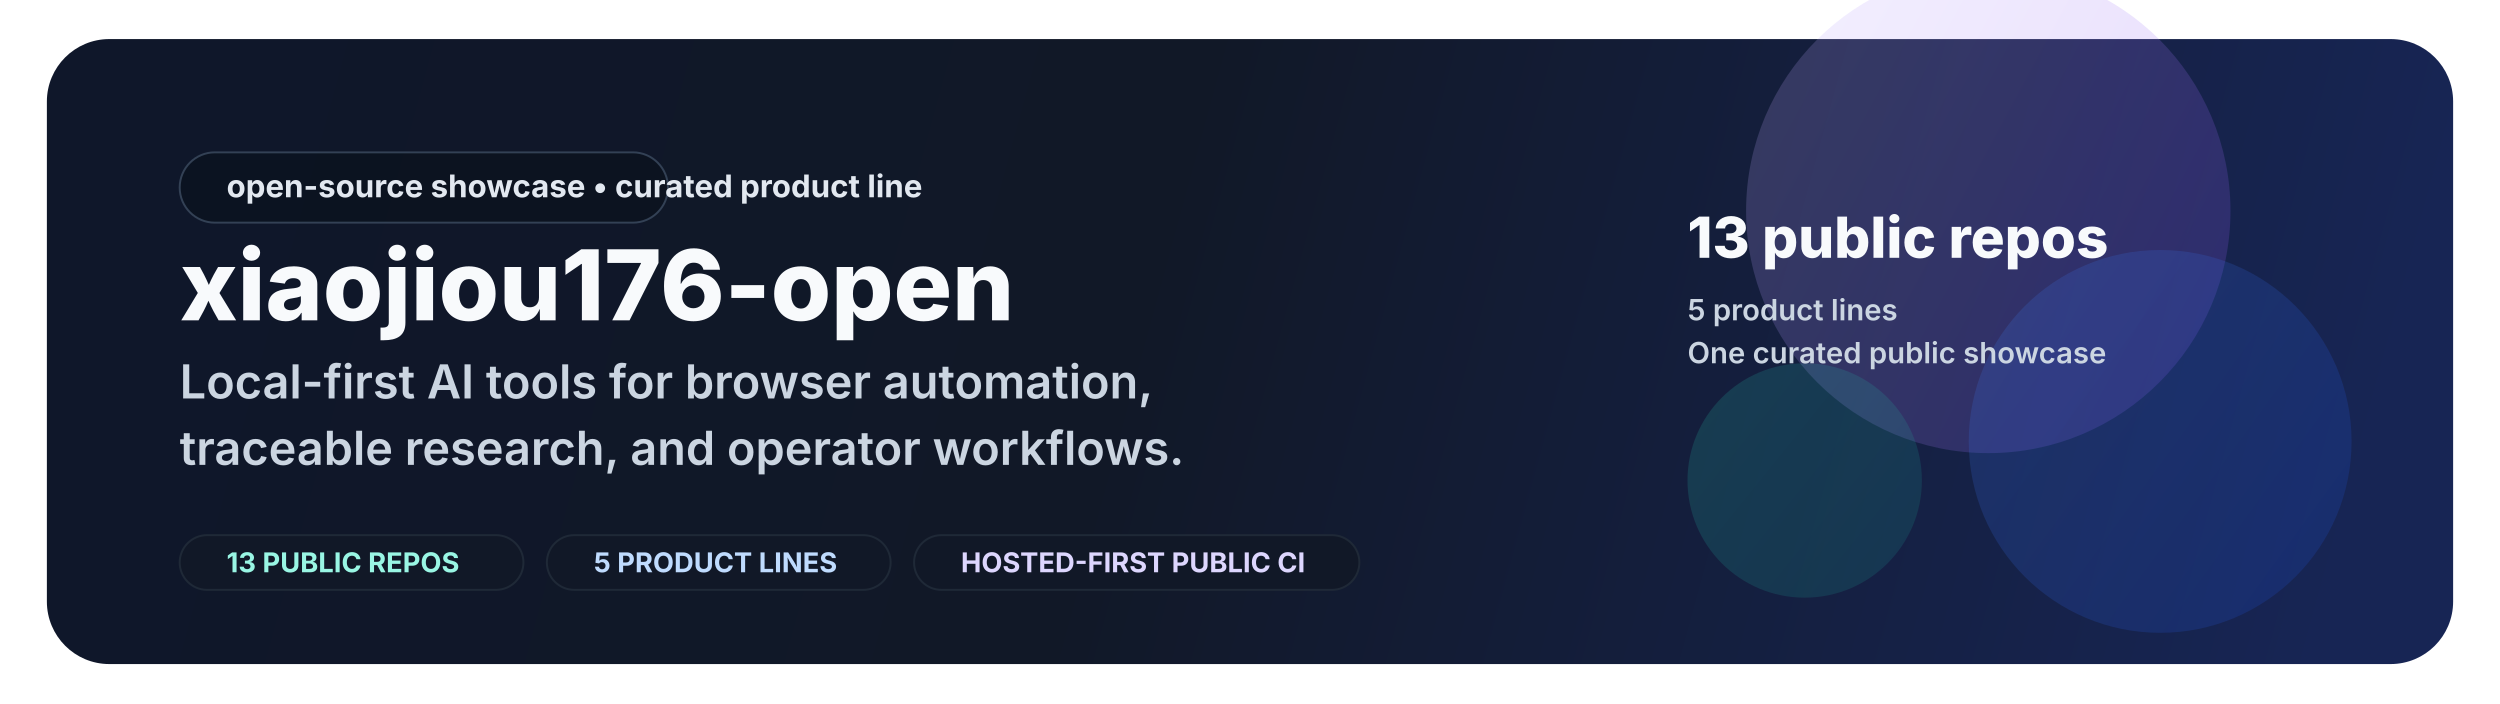
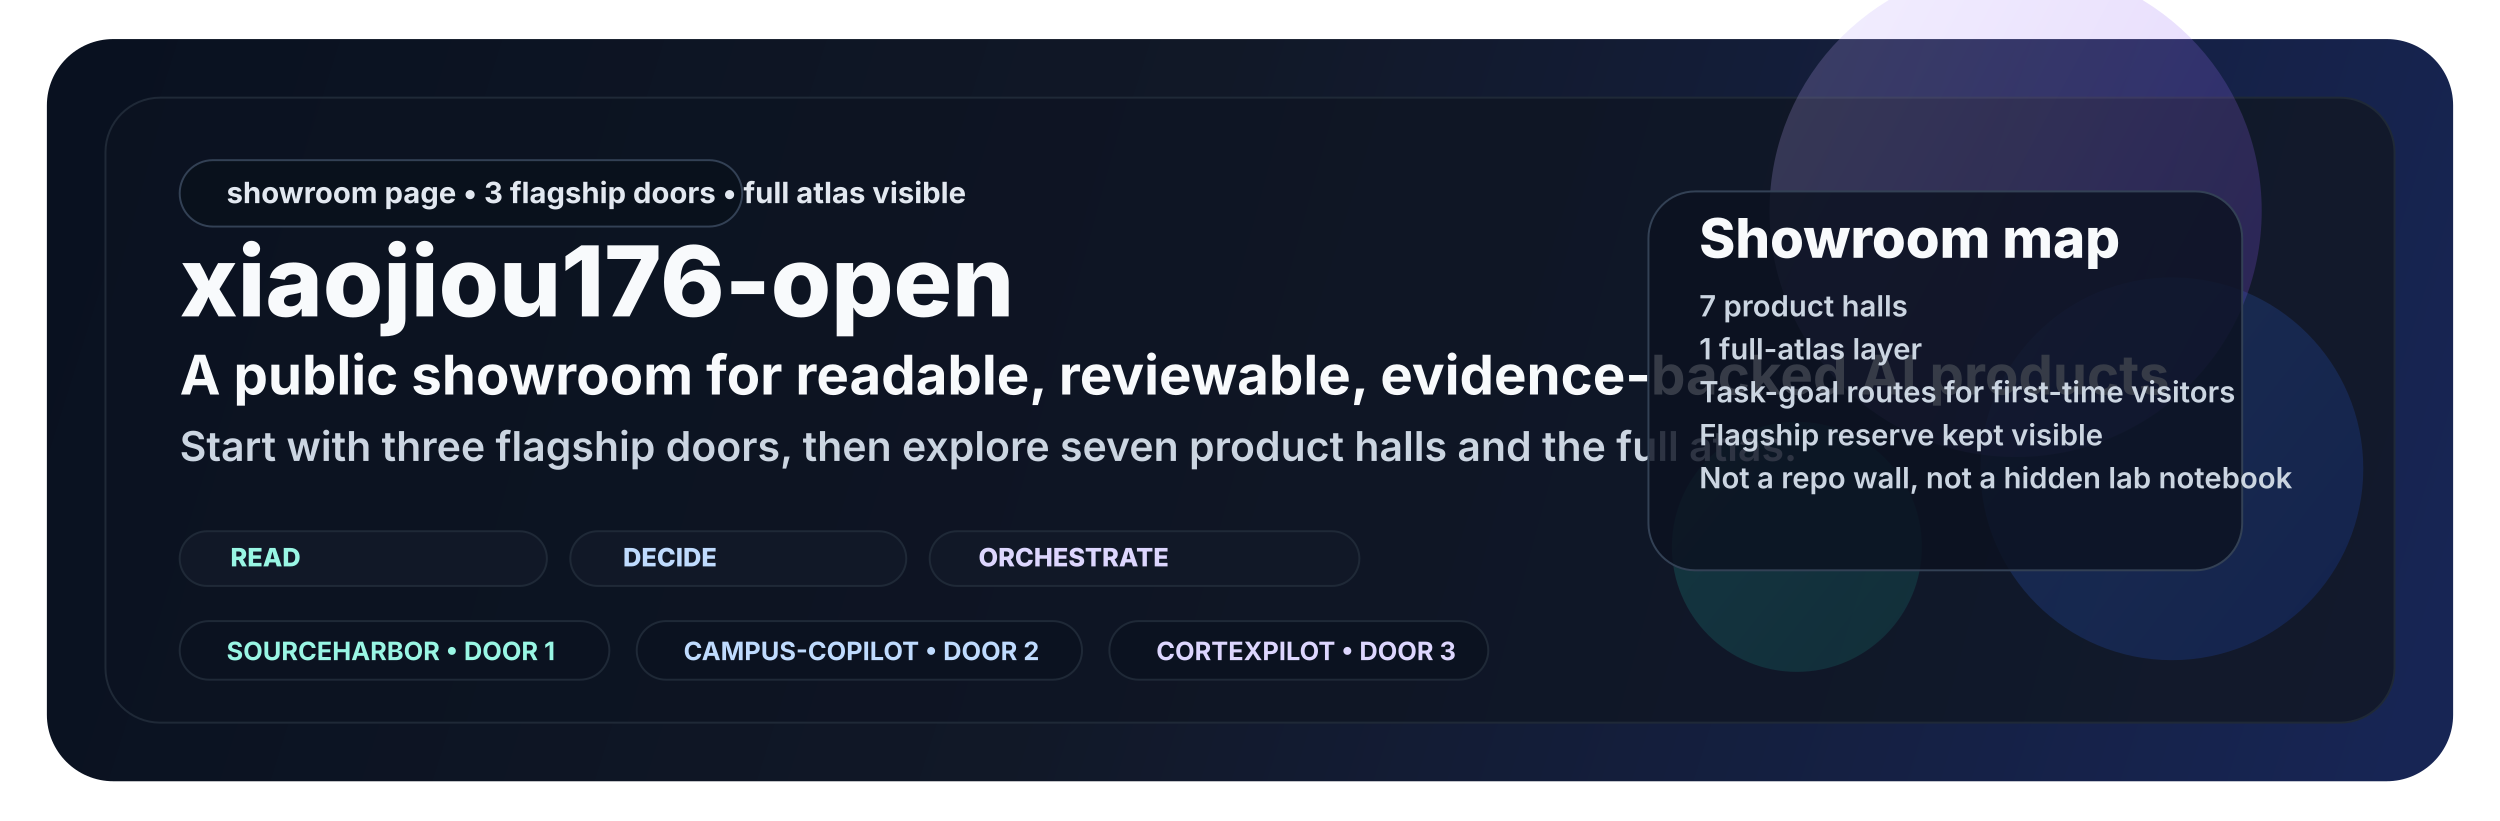
- <svg xmlns="http://www.w3.org/2000/svg" width="1280" height="360" viewBox="0 0 1280 360" fill="none" role="img" aria-labelledby="title desc">
+ <svg xmlns="http://www.w3.org/2000/svg" width="1280" height="420" viewBox="0 0 1280 420" fill="none" role="img" aria-labelledby="title desc">
  <defs>
-     <linearGradient id="bg" x1="86" y1="34" x2="1186" y2="334" gradientUnits="userSpaceOnUse">
-       <stop stop-color="#0F172A" />
+     <linearGradient id="bg" x1="48" y1="26" x2="1224" y2="394" gradientUnits="userSpaceOnUse">
+       <stop stop-color="#091120" />
      <stop offset="0.45" stop-color="#111827" />
      <stop offset="1" stop-color="#172554" />
    </linearGradient>
-     <linearGradient id="teal" x1="918" y1="54" x2="1168" y2="256" gradientUnits="userSpaceOnUse">
+     <linearGradient id="panel" x1="70" y1="54" x2="1212" y2="366" gradientUnits="userSpaceOnUse">
+       <stop stop-color="#0B1220" stop-opacity="0.92" />
+       <stop offset="1" stop-color="#111827" stop-opacity="0.88" />
+     </linearGradient>
+     <linearGradient id="teal" x1="922" y1="64" x2="1164" y2="258" gradientUnits="userSpaceOnUse">
      <stop stop-color="#2DD4BF" />
      <stop offset="1" stop-color="#0F766E" />
    </linearGradient>
-     <linearGradient id="blue" x1="820" y1="40" x2="1182" y2="304" gradientUnits="userSpaceOnUse">
+     <linearGradient id="blue" x1="842" y1="40" x2="1198" y2="320" gradientUnits="userSpaceOnUse">
      <stop stop-color="#60A5FA" />
      <stop offset="1" stop-color="#1D4ED8" />
    </linearGradient>
-     <linearGradient id="violet" x1="872" y1="24" x2="1214" y2="208" gradientUnits="userSpaceOnUse">
+     <linearGradient id="violet" x1="900" y1="22" x2="1212" y2="190" gradientUnits="userSpaceOnUse">
      <stop stop-color="#C4B5FD" />
      <stop offset="1" stop-color="#7C3AED" />
    </linearGradient>
  </defs>
-   <rect x="24" y="20" width="1232" height="320" rx="32" fill="url(#bg)" />
-   <circle cx="1018" cy="108" r="124" fill="url(#violet)" fill-opacity="0.2" />
-   <circle cx="1106" cy="226" r="98" fill="url(#blue)" fill-opacity="0.2" />
-   <circle cx="924" cy="246" r="60" fill="url(#teal)" fill-opacity="0.18" />
-   <rect x="92" y="78" width="250" height="36" rx="18" fill="#0B1220" fill-opacity="0.84" stroke="#334155" />
-   <text x="116" y="101" fill="#E2E8F0" font-family="ui-sans-serif, -apple-system, BlinkMacSystemFont, 'Segoe UI', sans-serif" font-size="16" font-weight="700">open-source showcase • curated product line</text>
-   <text x="92" y="164" fill="#F8FAFC" font-family="ui-sans-serif, -apple-system, BlinkMacSystemFont, 'Segoe UI', sans-serif" font-size="50" font-weight="800">xiaojiou176-open</text>
-   <text x="92" y="204" fill="#CBD5E1" font-family="ui-sans-serif, -apple-system, BlinkMacSystemFont, 'Segoe UI', sans-serif" font-size="24" font-weight="600">Local-first AI tools for browser automation,</text>
-   <text x="92" y="238" fill="#CBD5E1" font-family="ui-sans-serif, -apple-system, BlinkMacSystemFont, 'Segoe UI', sans-serif" font-size="24" font-weight="600">traceable research, and operator workflows.</text>
-   <rect x="92" y="274" width="176" height="28" rx="14" fill="#111827" stroke="#1F2937" />
-   <rect x="280" y="274" width="176" height="28" rx="14" fill="#111827" stroke="#1F2937" />
-   <rect x="468" y="274" width="228" height="28" rx="14" fill="#111827" stroke="#1F2937" />
-   <text x="116" y="293" fill="#99F6E4" font-family="ui-sans-serif, -apple-system, BlinkMacSystemFont, 'Segoe UI', sans-serif" font-size="14" font-weight="700">13 PUBLIC REPOS</text>
-   <text x="304" y="293" fill="#BFDBFE" font-family="ui-sans-serif, -apple-system, BlinkMacSystemFont, 'Segoe UI', sans-serif" font-size="14" font-weight="700">5 PRODUCT LINES</text>
-   <text x="492" y="293" fill="#DDD6FE" font-family="ui-sans-serif, -apple-system, BlinkMacSystemFont, 'Segoe UI', sans-serif" font-size="14" font-weight="700">HOSTED-FIRST PUBLIC CI</text>
-   <text x="864" y="132" fill="#F8FAFC" font-family="ui-sans-serif, -apple-system, BlinkMacSystemFont, 'Segoe UI', sans-serif" font-size="29" font-weight="800">13 public repos</text>
-   <text x="864" y="164" fill="#CBD5E1" font-family="ui-sans-serif, -apple-system, BlinkMacSystemFont, 'Segoe UI', sans-serif" font-size="15" font-weight="600">5 product lines</text>
-   <text x="864" y="186" fill="#CBD5E1" font-family="ui-sans-serif, -apple-system, BlinkMacSystemFont, 'Segoe UI', sans-serif" font-size="15" font-weight="600">One curated public showcase</text>
+   <rect x="24" y="20" width="1232" height="380" rx="34" fill="url(#bg)" />
+   <rect x="54" y="50" width="1172" height="320" rx="28" fill="url(#panel)" stroke="#1F2937" />
+   <circle cx="1032" cy="108" r="126" fill="url(#violet)" fill-opacity="0.22" />
+   <circle cx="1112" cy="240" r="98" fill="url(#blue)" fill-opacity="0.20" />
+   <circle cx="920" cy="280" r="64" fill="url(#teal)" fill-opacity="0.18" />
+   <rect x="92" y="82" width="288" height="34" rx="17" fill="#09111C" stroke="#334155" />
+   <text x="116" y="104" fill="#E2E8F0" font-family="ui-sans-serif, -apple-system, BlinkMacSystemFont, 'Segoe UI', sans-serif" font-size="15" font-weight="700">showroom page • 3 flagship doors • full atlas visible</text>
+   <text x="92" y="162" fill="#F8FAFC" font-family="ui-sans-serif, -apple-system, BlinkMacSystemFont, 'Segoe UI', sans-serif" font-size="50" font-weight="800">xiaojiou176-open</text>
+   <text x="92" y="202" fill="#F8FAFC" font-family="ui-sans-serif, -apple-system, BlinkMacSystemFont, 'Segoe UI', sans-serif" font-size="28" font-weight="700">A public showroom for readable, reviewable, evidence-backed AI products</text>
+   <text x="92" y="236" fill="#CBD5E1" font-family="ui-sans-serif, -apple-system, BlinkMacSystemFont, 'Segoe UI', sans-serif" font-size="21" font-weight="600">Start with three flagship doors, then explore seven product halls and the full atlas.</text>
+   <rect x="92" y="272" width="188" height="28" rx="14" fill="#111827" stroke="#1F2937" />
+   <rect x="292" y="272" width="172" height="28" rx="14" fill="#111827" stroke="#1F2937" />
+   <rect x="476" y="272" width="220" height="28" rx="14" fill="#111827" stroke="#1F2937" />
+   <text x="118" y="290" fill="#99F6E4" font-family="ui-sans-serif, -apple-system, BlinkMacSystemFont, 'Segoe UI', sans-serif" font-size="13" font-weight="800">READ</text>
+   <text x="319" y="290" fill="#BFDBFE" font-family="ui-sans-serif, -apple-system, BlinkMacSystemFont, 'Segoe UI', sans-serif" font-size="13" font-weight="800">DECIDE</text>
+   <text x="501" y="290" fill="#DDD6FE" font-family="ui-sans-serif, -apple-system, BlinkMacSystemFont, 'Segoe UI', sans-serif" font-size="13" font-weight="800">ORCHESTRATE</text>
+   <rect x="92" y="318" width="220" height="30" rx="15" fill="#0B1220" stroke="#1F2937" />
+   <rect x="326" y="318" width="228" height="30" rx="15" fill="#0B1220" stroke="#1F2937" />
+   <rect x="568" y="318" width="194" height="30" rx="15" fill="#0B1220" stroke="#1F2937" />
+   <text x="116" y="338" fill="#99F6E4" font-family="ui-sans-serif, -apple-system, BlinkMacSystemFont, 'Segoe UI', sans-serif" font-size="13" font-weight="700">SOURCEHARBOR • DOOR 1</text>
+   <text x="350" y="338" fill="#BFDBFE" font-family="ui-sans-serif, -apple-system, BlinkMacSystemFont, 'Segoe UI', sans-serif" font-size="13" font-weight="700">CAMPUS-COPILOT • DOOR 2</text>
+   <text x="592" y="338" fill="#DDD6FE" font-family="ui-sans-serif, -apple-system, BlinkMacSystemFont, 'Segoe UI', sans-serif" font-size="13" font-weight="700">CORTEXPILOT • DOOR 3</text>
+   <rect x="844" y="98" width="304" height="194" rx="24" fill="#0B1220" fill-opacity="0.82" stroke="#334155" />
+   <text x="870" y="132" fill="#F8FAFC" font-family="ui-sans-serif, -apple-system, BlinkMacSystemFont, 'Segoe UI', sans-serif" font-size="28" font-weight="800">Showroom map</text>
+   <text x="870" y="162" fill="#CBD5E1" font-family="ui-sans-serif, -apple-system, BlinkMacSystemFont, 'Segoe UI', sans-serif" font-size="15" font-weight="600">7 product halls</text>
+   <text x="870" y="184" fill="#CBD5E1" font-family="ui-sans-serif, -apple-system, BlinkMacSystemFont, 'Segoe UI', sans-serif" font-size="15" font-weight="600">1 full-atlas layer</text>
+   <text x="870" y="206" fill="#CBD5E1" font-family="ui-sans-serif, -apple-system, BlinkMacSystemFont, 'Segoe UI', sans-serif" font-size="15" font-weight="600">Task-goal routes for first-time visitors</text>
+   <text x="870" y="228" fill="#CBD5E1" font-family="ui-sans-serif, -apple-system, BlinkMacSystemFont, 'Segoe UI', sans-serif" font-size="15" font-weight="600">Flagship reserve kept visible</text>
+   <text x="870" y="250" fill="#CBD5E1" font-family="ui-sans-serif, -apple-system, BlinkMacSystemFont, 'Segoe UI', sans-serif" font-size="15" font-weight="600">Not a repo wall, not a hidden lab notebook</text>
</svg>
